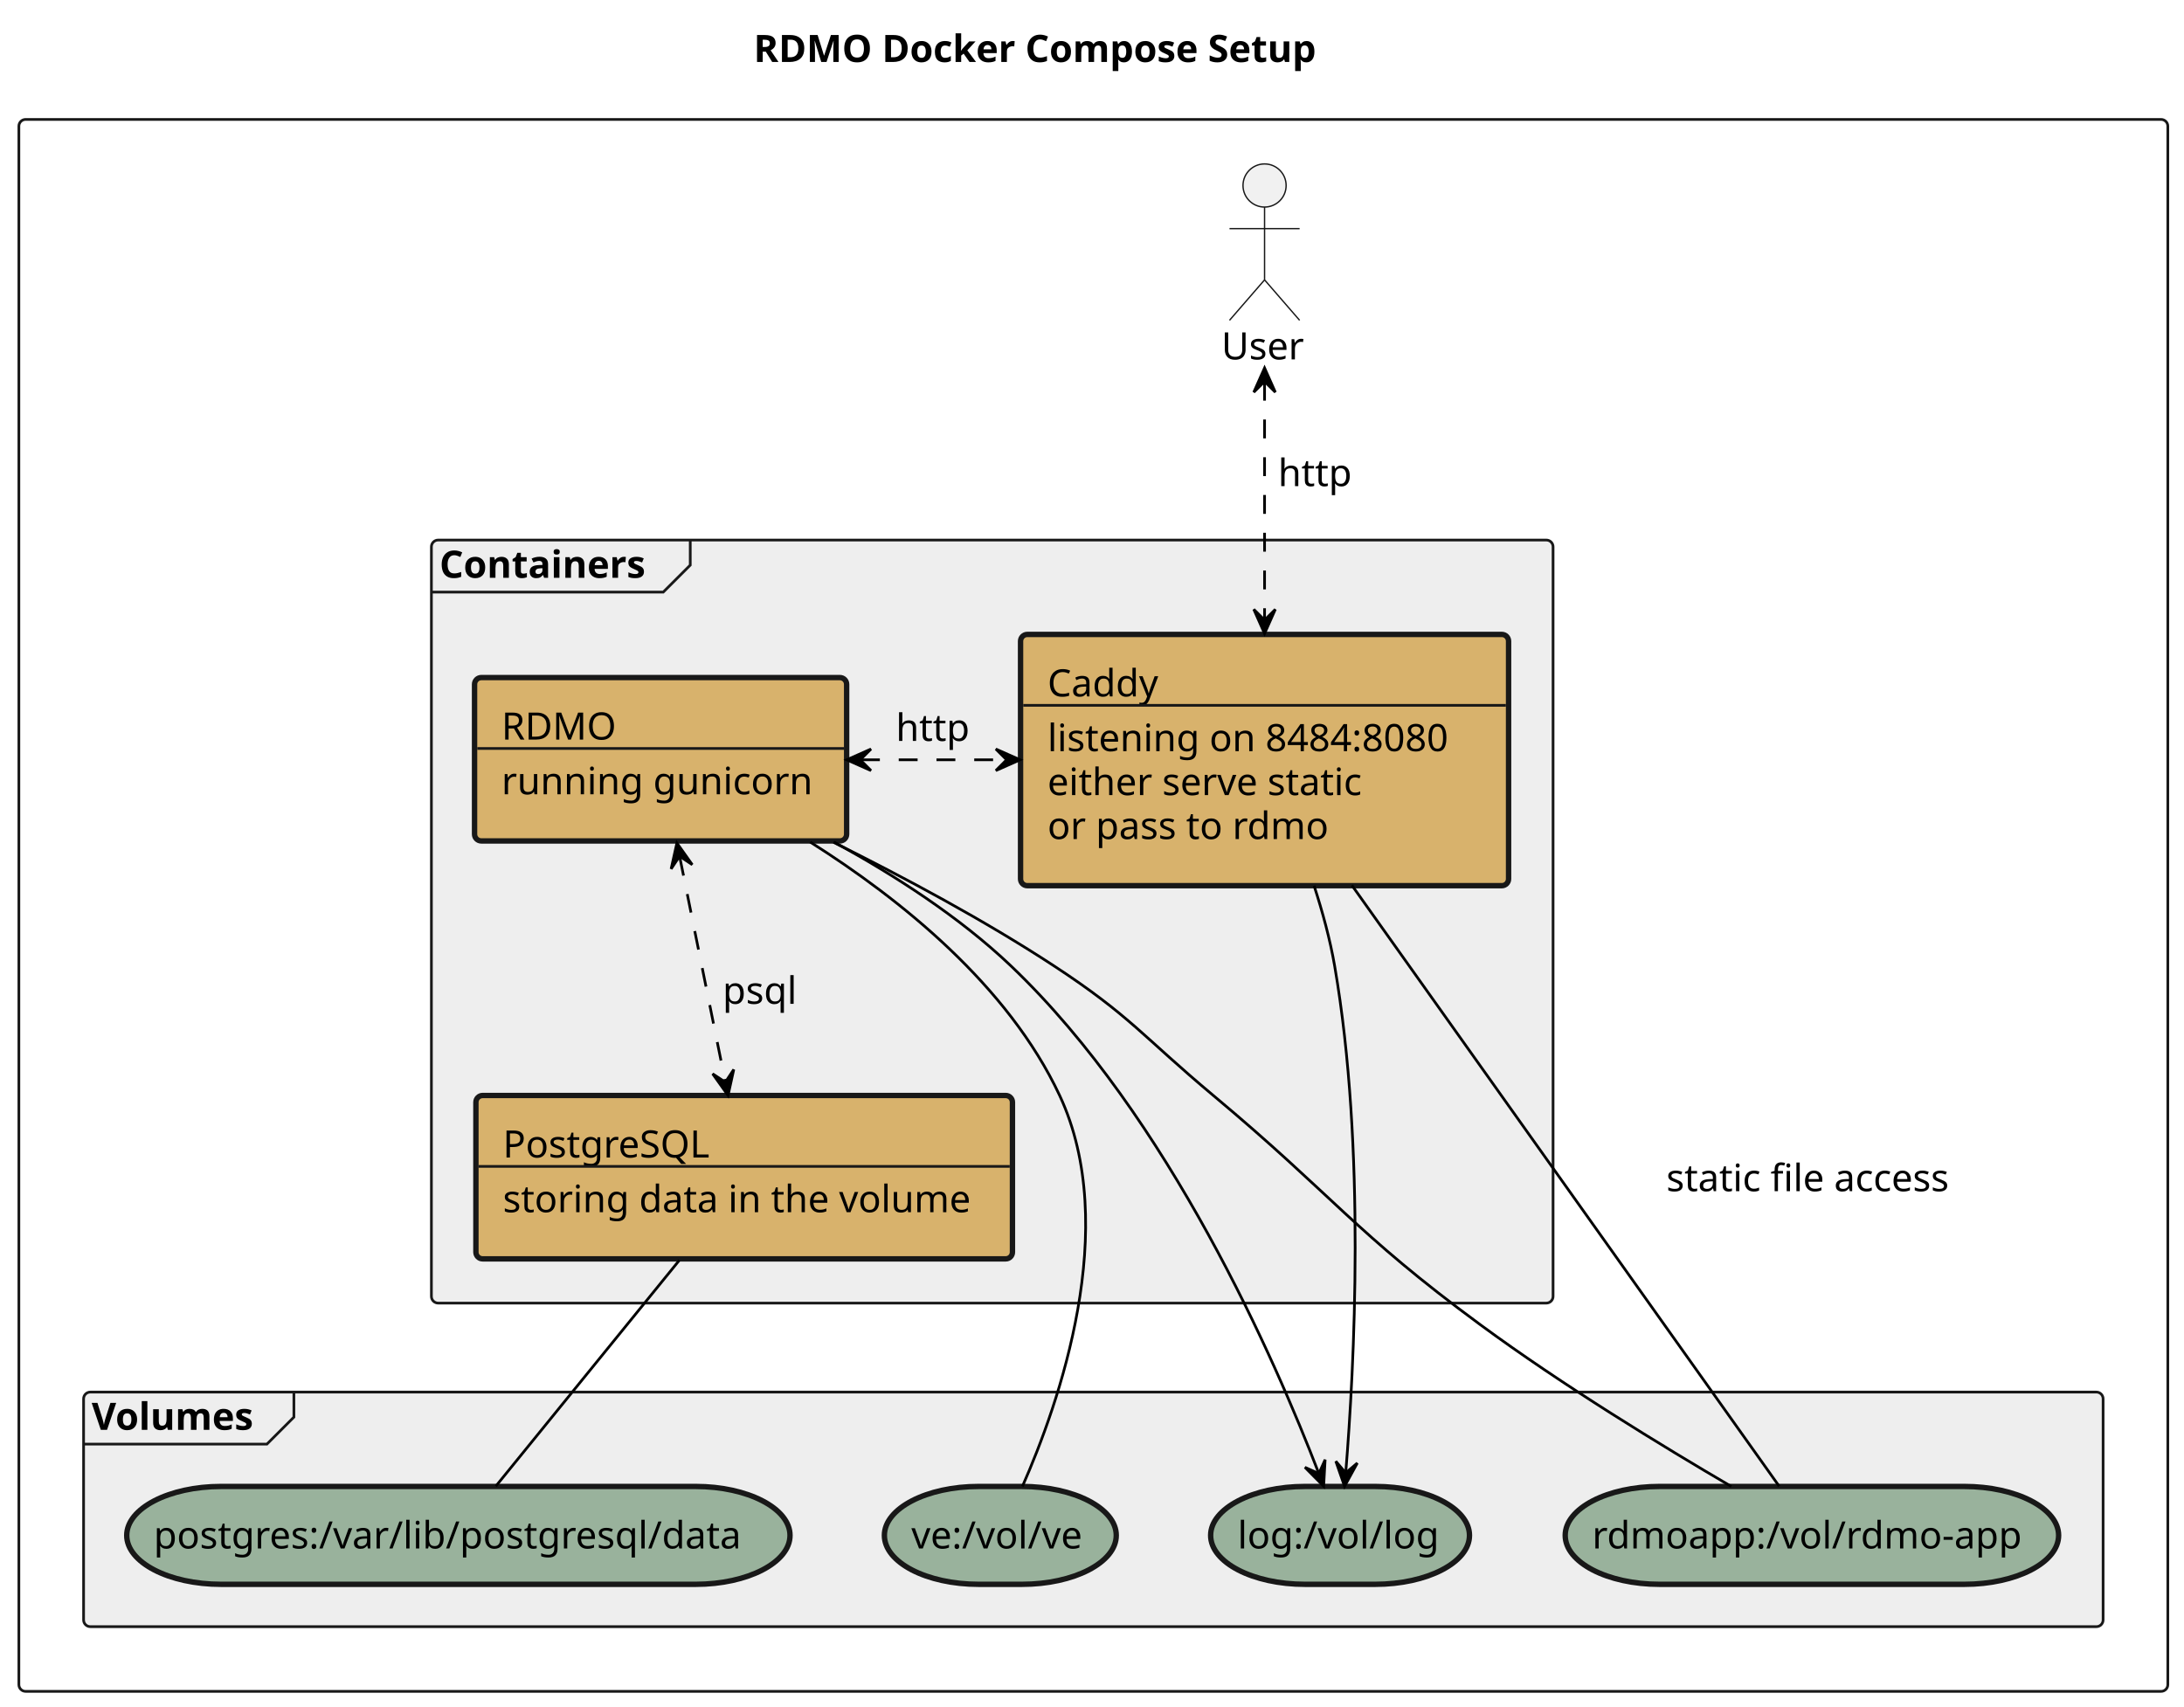
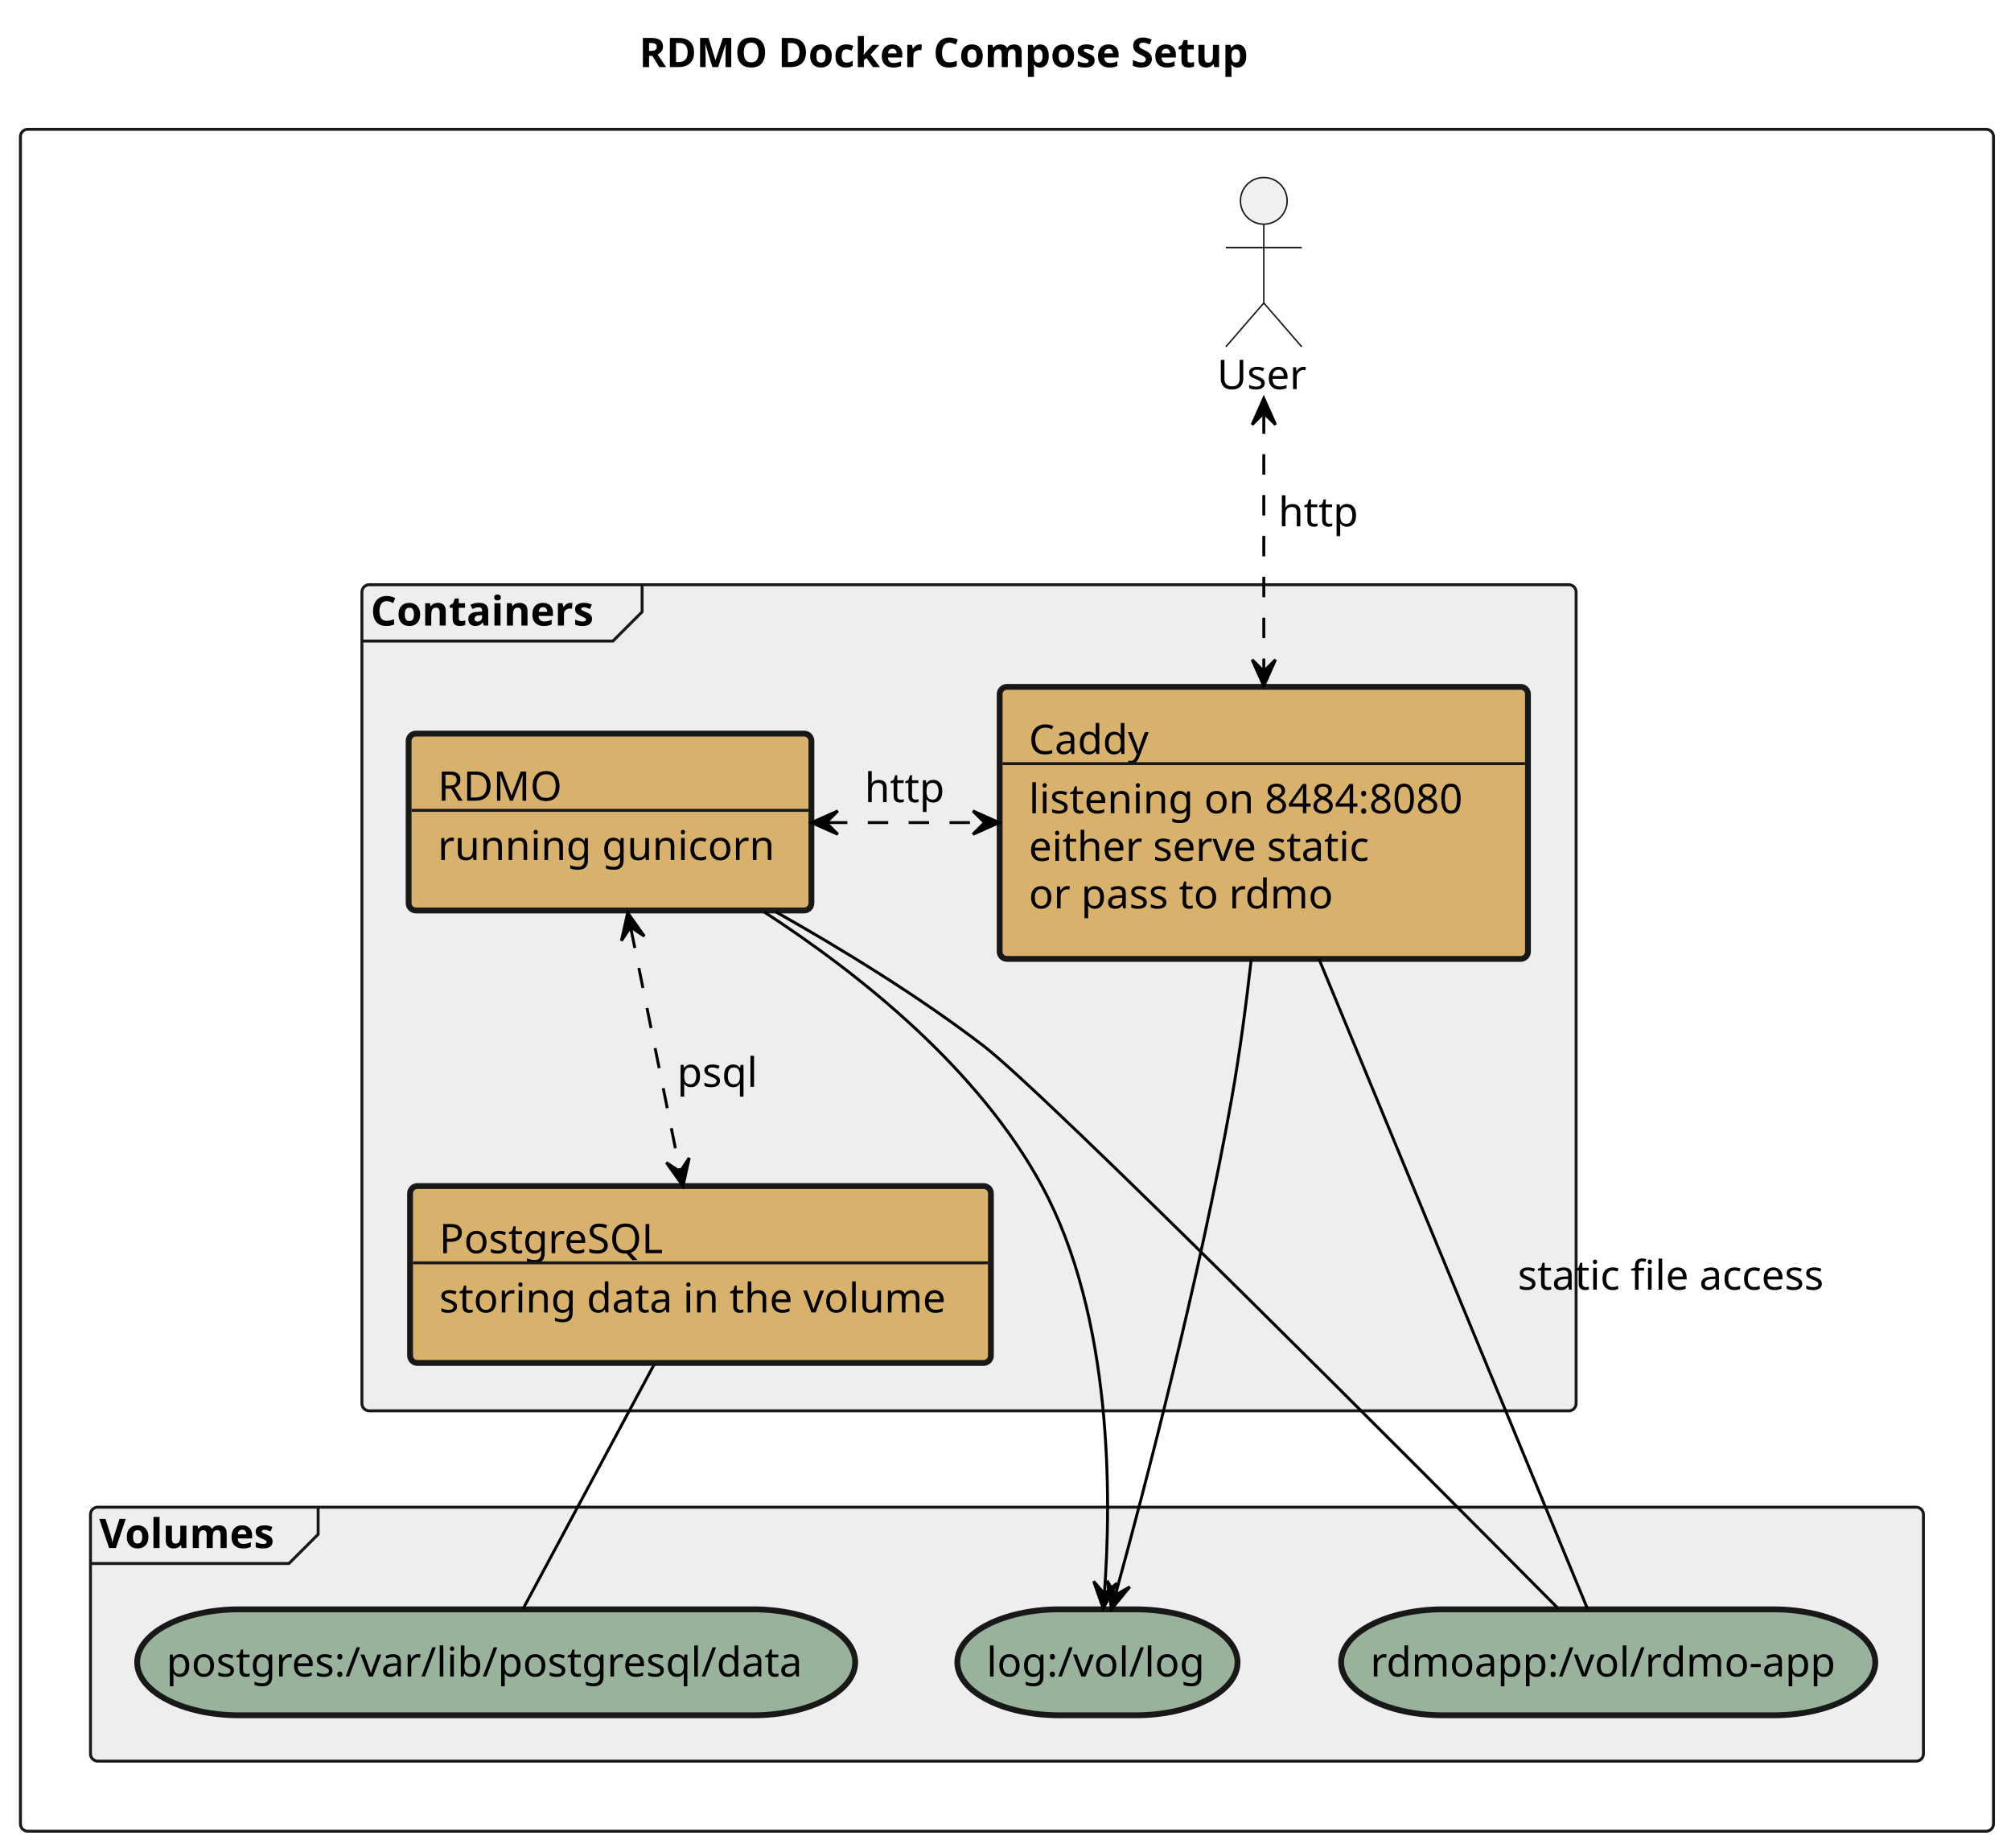
- <svg xmlns="http://www.w3.org/2000/svg" contentStyleType="text/css" height="633px" preserveAspectRatio="none" style="width:810px;height:633px;background:#FFFFFF;" version="1.1" viewBox="0 0 810 633" width="810px" zoomAndPan="magnify">
+ <svg xmlns="http://www.w3.org/2000/svg" contentStyleType="text/css" height="633px" preserveAspectRatio="none" style="width:689px;height:633px;background:#FFFFFF;" version="1.1" viewBox="0 0 689 633" width="689px" zoomAndPan="magnify">
  <defs />
  <g>
-     <rect height="26.297" style="stroke:#00000000;stroke-width:1.0;fill:none;" width="247" x="274.5" y="5" />
-     <text fill="#000000" font-family="sans-serif" font-size="14" font-weight="bold" lengthAdjust="spacing" textLength="237" x="279.5" y="22.995">RDMO Docker Compose Setup</text>
+     <rect height="26.297" style="stroke:#00000000;stroke-width:1.0;fill:none;" width="247" x="214" y="5" />
+     <text fill="#000000" font-family="sans-serif" font-size="14" font-weight="bold" lengthAdjust="spacing" textLength="237" x="219" y="22.995">RDMO Docker Compose Setup</text>
    <g id="cluster_##4">
-       <rect height="583" rx="2.5" ry="2.5" style="stroke:#181818;stroke-width:1.0;fill:none;" width="797" x="7" y="44.297" />
+       <rect height="583" rx="2.5" ry="2.5" style="stroke:#181818;stroke-width:1.0;fill:none;" width="676" x="7" y="44.297" />
    </g>
    <g id="cluster_Volumes">
-       <rect fill="#EEEEEE" height="87" rx="2.5" ry="2.5" style="stroke:#181818;stroke-width:1.0;" width="749" x="31" y="516.297" />
+       <rect fill="#EEEEEE" height="87" rx="2.5" ry="2.5" style="stroke:#181818;stroke-width:1.0;" width="628" x="31" y="516.297" />
      <path d="M109,516.297 L109,525.594 L99,535.594 L31,535.594 " fill="none" style="stroke:#181818;stroke-width:1.0;" />
      <text fill="#000000" font-family="sans-serif" font-size="14" font-weight="bold" lengthAdjust="spacing" textLength="68" x="34" y="530.292">Volumes</text>
    </g>
    <g id="cluster_Containers">
-       <rect fill="#EEEEEE" height="283" rx="2.5" ry="2.5" style="stroke:#181818;stroke-width:1.0;" width="416" x="160" y="200.297" />
-       <path d="M256,200.297 L256,209.594 L246,219.594 L160,219.594 " fill="none" style="stroke:#181818;stroke-width:1.0;" />
-       <text fill="#000000" font-family="sans-serif" font-size="14" font-weight="bold" lengthAdjust="spacing" textLength="86" x="163" y="214.292">Containers</text>
+       <rect fill="#EEEEEE" height="283" rx="2.5" ry="2.5" style="stroke:#181818;stroke-width:1.0;" width="416" x="124" y="200.297" />
+       <path d="M220,200.297 L220,209.594 L210,219.594 L124,219.594 " fill="none" style="stroke:#181818;stroke-width:1.0;" />
+       <text fill="#000000" font-family="sans-serif" font-size="14" font-weight="bold" lengthAdjust="spacing" textLength="86" x="127" y="214.292">Containers</text>
    </g>
    <g id="elem_user">
-       <ellipse cx="469" cy="68.797" fill="#F1F1F1" rx="8" ry="8" style="stroke:#181818;stroke-width:0.5;" />
-       <path d="M469,76.797 L469,103.797 M456,84.797 L482,84.797 M469,103.797 L456,118.797 M469,103.797 L482,118.797 " fill="none" style="stroke:#181818;stroke-width:0.5;" />
-       <text fill="#000000" font-family="sans-serif" font-size="14" lengthAdjust="spacing" textLength="32" x="453" y="133.292">User</text>
+       <ellipse cx="433" cy="68.797" fill="#F1F1F1" rx="8" ry="8" style="stroke:#181818;stroke-width:0.5;" />
+       <path d="M433,76.797 L433,103.797 M420,84.797 L446,84.797 M433,103.797 L420,118.797 M433,103.797 L446,118.797 " fill="none" style="stroke:#181818;stroke-width:0.5;" />
+       <text fill="#000000" font-family="sans-serif" font-size="14" lengthAdjust="spacing" textLength="32" x="417" y="133.292">User</text>
    </g>
    <g id="elem_vlog">
-       <rect fill="#99B29C" height="36.297" rx="35" ry="35" style="stroke:#181818;stroke-width:2.0;" width="96" x="449" y="551.297" />
-       <text fill="#000000" font-family="sans-serif" font-size="14" lengthAdjust="spacing" textLength="76" x="459" y="574.292">log:/vol/log</text>
+       <rect fill="#99B29C" height="36.297" rx="35" ry="35" style="stroke:#181818;stroke-width:2.0;" width="96" x="328" y="551.297" />
+       <text fill="#000000" font-family="sans-serif" font-size="14" lengthAdjust="spacing" textLength="76" x="338" y="574.292">log:/vol/log</text>
    </g>
    <g id="elem_vapp">
-       <rect fill="#99B29C" height="36.297" rx="35" ry="35" style="stroke:#181818;stroke-width:2.0;" width="183" x="580.5" y="551.297" />
-       <text fill="#000000" font-family="sans-serif" font-size="14" lengthAdjust="spacing" textLength="163" x="590.5" y="574.292">rdmoapp:/vol/rdmo-app</text>
-     </g>
-     <g id="elem_vve">
-       <rect fill="#99B29C" height="36.297" rx="35" ry="35" style="stroke:#181818;stroke-width:2.0;" width="86" x="328" y="551.297" />
-       <text fill="#000000" font-family="sans-serif" font-size="14" lengthAdjust="spacing" textLength="66" x="338" y="574.292">ve:/vol/ve</text>
+       <rect fill="#99B29C" height="36.297" rx="35" ry="35" style="stroke:#181818;stroke-width:2.0;" width="183" x="459.5" y="551.297" />
+       <text fill="#000000" font-family="sans-serif" font-size="14" lengthAdjust="spacing" textLength="163" x="469.5" y="574.292">rdmoapp:/vol/rdmo-app</text>
    </g>
    <g id="elem_vpg">
      <rect fill="#99B29C" height="36.297" rx="35" ry="35" style="stroke:#181818;stroke-width:2.0;" width="246" x="47" y="551.297" />
      <text fill="#000000" font-family="sans-serif" font-size="14" lengthAdjust="spacing" textLength="226" x="57" y="574.292">postgres:/var/lib/postgresql/data</text>
    </g>
    <g id="elem_rdmo">
-       <rect fill="#D8B26C" height="60.594" rx="2.5" ry="2.5" style="stroke:#181818;stroke-width:2.0;" width="138" x="176" y="251.297" />
-       <text fill="#000000" font-family="sans-serif" font-size="14" lengthAdjust="spacing" textLength="44" x="186" y="274.292">RDMO</text>
-       <line style="stroke:#181818;stroke-width:1.0;" x1="177" x2="313" y1="277.594" y2="277.594" />
-       <text fill="#000000" font-family="sans-serif" font-size="14" lengthAdjust="spacing" textLength="118" x="186" y="294.589">running gunicorn</text>
+       <rect fill="#D8B26C" height="60.594" rx="2.5" ry="2.5" style="stroke:#181818;stroke-width:2.0;" width="138" x="140" y="251.297" />
+       <text fill="#000000" font-family="sans-serif" font-size="14" lengthAdjust="spacing" textLength="44" x="150" y="274.292">RDMO</text>
+       <line style="stroke:#181818;stroke-width:1.0;" x1="141" x2="277" y1="277.594" y2="277.594" />
+       <text fill="#000000" font-family="sans-serif" font-size="14" lengthAdjust="spacing" textLength="118" x="150" y="294.589">running gunicorn</text>
    </g>
    <g id="elem_caddy">
-       <rect fill="#D8B26C" height="93.188" rx="2.5" ry="2.5" style="stroke:#181818;stroke-width:2.0;" width="181" x="378.5" y="235.297" />
-       <text fill="#000000" font-family="sans-serif" font-size="14" lengthAdjust="spacing" textLength="43" x="388.5" y="258.292">Caddy</text>
-       <line style="stroke:#181818;stroke-width:1.0;" x1="379.5" x2="558.5" y1="261.594" y2="261.594" />
-       <text fill="#000000" font-family="sans-serif" font-size="14" lengthAdjust="spacing" textLength="161" x="388.5" y="278.589">listening on 8484:8080</text>
-       <text fill="#000000" font-family="sans-serif" font-size="14" lengthAdjust="spacing" textLength="123" x="388.5" y="294.886">either serve static</text>
-       <text fill="#000000" font-family="sans-serif" font-size="14" lengthAdjust="spacing" textLength="109" x="388.5" y="311.183">or pass to rdmo</text>
+       <rect fill="#D8B26C" height="93.188" rx="2.5" ry="2.5" style="stroke:#181818;stroke-width:2.0;" width="181" x="342.5" y="235.297" />
+       <text fill="#000000" font-family="sans-serif" font-size="14" lengthAdjust="spacing" textLength="43" x="352.5" y="258.292">Caddy</text>
+       <line style="stroke:#181818;stroke-width:1.0;" x1="343.5" x2="522.5" y1="261.594" y2="261.594" />
+       <text fill="#000000" font-family="sans-serif" font-size="14" lengthAdjust="spacing" textLength="161" x="352.5" y="278.589">listening on 8484:8080</text>
+       <text fill="#000000" font-family="sans-serif" font-size="14" lengthAdjust="spacing" textLength="123" x="352.5" y="294.886">either serve static</text>
+       <text fill="#000000" font-family="sans-serif" font-size="14" lengthAdjust="spacing" textLength="109" x="352.5" y="311.183">or pass to rdmo</text>
    </g>
    <g id="elem_pg">
-       <rect fill="#D8B26C" height="60.594" rx="2.5" ry="2.5" style="stroke:#181818;stroke-width:2.0;" width="199" x="176.5" y="406.297" />
-       <text fill="#000000" font-family="sans-serif" font-size="14" lengthAdjust="spacing" textLength="81" x="186.5" y="429.292">PostgreSQL</text>
-       <line style="stroke:#181818;stroke-width:1.0;" x1="177.5" x2="374.5" y1="432.594" y2="432.594" />
-       <text fill="#000000" font-family="sans-serif" font-size="14" lengthAdjust="spacing" textLength="179" x="186.5" y="449.589">storing data in the volume</text>
+       <rect fill="#D8B26C" height="60.594" rx="2.5" ry="2.5" style="stroke:#181818;stroke-width:2.0;" width="199" x="140.5" y="406.297" />
+       <text fill="#000000" font-family="sans-serif" font-size="14" lengthAdjust="spacing" textLength="81" x="150.5" y="429.292">PostgreSQL</text>
+       <line style="stroke:#181818;stroke-width:1.0;" x1="141.5" x2="338.5" y1="432.594" y2="432.594" />
+       <text fill="#000000" font-family="sans-serif" font-size="14" lengthAdjust="spacing" textLength="179" x="150.5" y="449.589">storing data in the volume</text>
    </g>
    <g id="link_user_caddy">
-       <path d="M469,141.587 C469,167.947 469,202.017 469,229.857 " fill="none" id="user-caddy" style="stroke:#000000;stroke-width:1.0;stroke-dasharray:7.0,7.0;" />
-       <polygon fill="#000000" points="469,234.987,473,225.987,469,229.987,465,225.987,469,234.987" style="stroke:#000000;stroke-width:1.0;" />
-       <polygon fill="#000000" points="469,136.467,465,145.467,469,141.467,473,145.467,469,136.467" style="stroke:#000000;stroke-width:1.0;" />
-       <text fill="#000000" font-family="sans-serif" font-size="14" lengthAdjust="spacing" textLength="28" x="474" y="180.292">http</text>
+       <path d="M433,141.587 C433,167.947 433,202.017 433,229.857 " fill="none" id="user-caddy" style="stroke:#000000;stroke-width:1.0;stroke-dasharray:7.0,7.0;" />
+       <polygon fill="#000000" points="433,234.987,437,225.987,433,229.987,429,225.987,433,234.987" style="stroke:#000000;stroke-width:1.0;" />
+       <polygon fill="#000000" points="433,136.467,429,145.467,433,141.467,437,145.467,433,136.467" style="stroke:#000000;stroke-width:1.0;" />
+       <text fill="#000000" font-family="sans-serif" font-size="14" lengthAdjust="spacing" textLength="28" x="438" y="180.292">http</text>
    </g>
    <g id="link_rdmo_vapp">
-       <path d="M309.12,312.387 C335.21,325.327 365.22,341.407 391,358.297 C419.27,376.827 424.06,384.617 450,406.297 C494.5,443.487 502.29,456.927 549,491.297 C579.54,513.767 616.68,536.427 642.11,551.297 " fill="none" id="rdmo-vapp" style="stroke:#000000;stroke-width:1.0;" />
+       <path d="M265.71,312.317 C288.66,325.247 314.89,341.337 337,358.297 C358.53,374.817 486.94,503.727 533.85,550.997 " fill="none" id="rdmo-vapp" style="stroke:#000000;stroke-width:1.0;" />
    </g>
    <g id="link_rdmo_vlog">
-       <path d="M309.28,312.307 C331.67,324.517 355.92,340.107 375,358.297 C433.79,414.367 473.19,504.987 489.09,546.397 " fill="none" id="rdmo-to-vlog" style="stroke:#000000;stroke-width:1.0;" />
-       <polygon fill="#000000" points="490.91,551.197,491.459,541.363,489.137,546.522,483.979,544.2,490.91,551.197" style="stroke:#000000;stroke-width:1.0;" />
-     </g>
-     <g id="link_rdmo_vve">
-       <path d="M300.48,312.297 C334.04,333.507 373.92,365.527 393,406.297 C415.86,455.137 392.67,520.717 379.19,551.287 " fill="none" id="rdmo-vve" style="stroke:#000000;stroke-width:1.0;" />
+       <path d="M261.79,312.377 C294.92,333.917 335.34,366.267 357,406.297 C381.31,451.217 380.8,513.247 378.37,545.987 " fill="none" id="rdmo-to-vlog" style="stroke:#000000;stroke-width:1.0;" />
+       <polygon fill="#000000" points="377.97,550.977,382.679,542.327,378.371,545.993,374.705,541.685,377.97,550.977" style="stroke:#000000;stroke-width:1.0;" />
    </g>
    <g id="link_caddy_vapp">
-       <path d="M501.39,328.347 C547.29,392.897 629.08,507.937 659.85,551.207 " fill="none" id="caddy-vapp" style="stroke:#000000;stroke-width:1.0;" />
-       <text fill="#000000" font-family="sans-serif" font-size="14" lengthAdjust="spacing" textLength="113" x="618" y="441.792">static file access</text>
+       <path d="M451.83,328.347 C478.51,392.897 526.05,507.937 543.94,551.207 " fill="none" id="caddy-vapp" style="stroke:#000000;stroke-width:1.0;" />
+       <text fill="#000000" font-family="sans-serif" font-size="14" lengthAdjust="spacing" textLength="113" x="520" y="441.792">static file access</text>
    </g>
    <g id="link_caddy_vlog">
-       <path d="M487.36,328.497 C490.51,338.187 493.31,348.457 495,358.297 C506.62,425.767 502.27,507.237 499.13,545.867 " fill="none" id="caddy-to-vlog" style="stroke:#000000;stroke-width:1.0;" />
-       <polygon fill="#000000" points="498.67,551.257,503.401,542.619,499.084,546.274,495.429,541.957,498.67,551.257" style="stroke:#000000;stroke-width:1.0;" />
+       <path d="M428.7,328.607 C426.98,343.837 424.75,360.847 422,376.297 C410.92,438.537 391.93,510.747 382.18,546.257 " fill="none" id="caddy-to-vlog" style="stroke:#000000;stroke-width:1.0;" />
+       <polygon fill="#000000" points="380.81,551.227,387.06,543.615,382.14,546.407,379.348,541.487,380.81,551.227" style="stroke:#000000;stroke-width:1.0;" />
    </g>
    <g id="link_rdmo_caddy">
-       <path d="M319.32,281.797 C336.59,281.797 355.21,281.797 373.25,281.797 " fill="none" id="rdmo-caddy" style="stroke:#000000;stroke-width:1.0;stroke-dasharray:7.0,7.0;" />
-       <polygon fill="#000000" points="378.33,281.797,369.33,277.797,373.33,281.797,369.33,285.797,378.33,281.797" style="stroke:#000000;stroke-width:1.0;" />
-       <polygon fill="#000000" points="314.04,281.797,323.04,285.797,319.04,281.797,323.04,277.797,314.04,281.797" style="stroke:#000000;stroke-width:1.0;" />
-       <text fill="#000000" font-family="sans-serif" font-size="14" lengthAdjust="spacing" textLength="28" x="332.25" y="274.792">http</text>
+       <path d="M283.32,281.797 C300.59,281.797 319.21,281.797 337.25,281.797 " fill="none" id="rdmo-caddy" style="stroke:#000000;stroke-width:1.0;stroke-dasharray:7.0,7.0;" />
+       <polygon fill="#000000" points="342.33,281.797,333.33,277.797,337.33,281.797,333.33,285.797,342.33,281.797" style="stroke:#000000;stroke-width:1.0;" />
+       <polygon fill="#000000" points="278.04,281.797,287.04,285.797,283.04,281.797,287.04,277.797,278.04,281.797" style="stroke:#000000;stroke-width:1.0;" />
+       <text fill="#000000" font-family="sans-serif" font-size="14" lengthAdjust="spacing" textLength="28" x="296.25" y="274.792">http</text>
    </g>
    <g id="link_pg_vpg">
-       <path d="M251.95,467.407 C230.93,493.277 201.17,529.927 183.89,551.197 " fill="none" id="pg-vpg" style="stroke:#000000;stroke-width:1.0;" />
+       <path d="M224.12,467.407 C210.24,493.277 190.58,529.927 179.17,551.197 " fill="none" id="pg-vpg" style="stroke:#000000;stroke-width:1.0;" />
    </g>
    <g id="link_rdmo_pg">
-       <path d="M252.11,317.877 C257.16,342.837 263.93,376.217 268.97,401.097 " fill="none" id="rdmo-pg" style="stroke:#000000;stroke-width:1.0;stroke-dasharray:7.0,7.0;" />
-       <polygon fill="#000000" points="270.02,406.267,272.14,396.649,269.02,401.368,264.301,398.248,270.02,406.267" style="stroke:#000000;stroke-width:1.0;" />
-       <polygon fill="#000000" points="251.05,312.657,248.904,322.269,252.036,317.559,256.746,320.691,251.05,312.657" style="stroke:#000000;stroke-width:1.0;" />
-       <text fill="#000000" font-family="sans-serif" font-size="14" lengthAdjust="spacing" textLength="29" x="268" y="372.292">psql</text>
+       <path d="M216.11,317.877 C221.16,342.837 227.93,376.217 232.97,401.097 " fill="none" id="rdmo-pg" style="stroke:#000000;stroke-width:1.0;stroke-dasharray:7.0,7.0;" />
+       <polygon fill="#000000" points="234.02,406.267,236.14,396.649,233.02,401.368,228.301,398.248,234.02,406.267" style="stroke:#000000;stroke-width:1.0;" />
+       <polygon fill="#000000" points="215.05,312.657,212.904,322.269,216.036,317.559,220.746,320.691,215.05,312.657" style="stroke:#000000;stroke-width:1.0;" />
+       <text fill="#000000" font-family="sans-serif" font-size="14" lengthAdjust="spacing" textLength="29" x="232" y="372.292">psql</text>
    </g>
  </g>
</svg>
